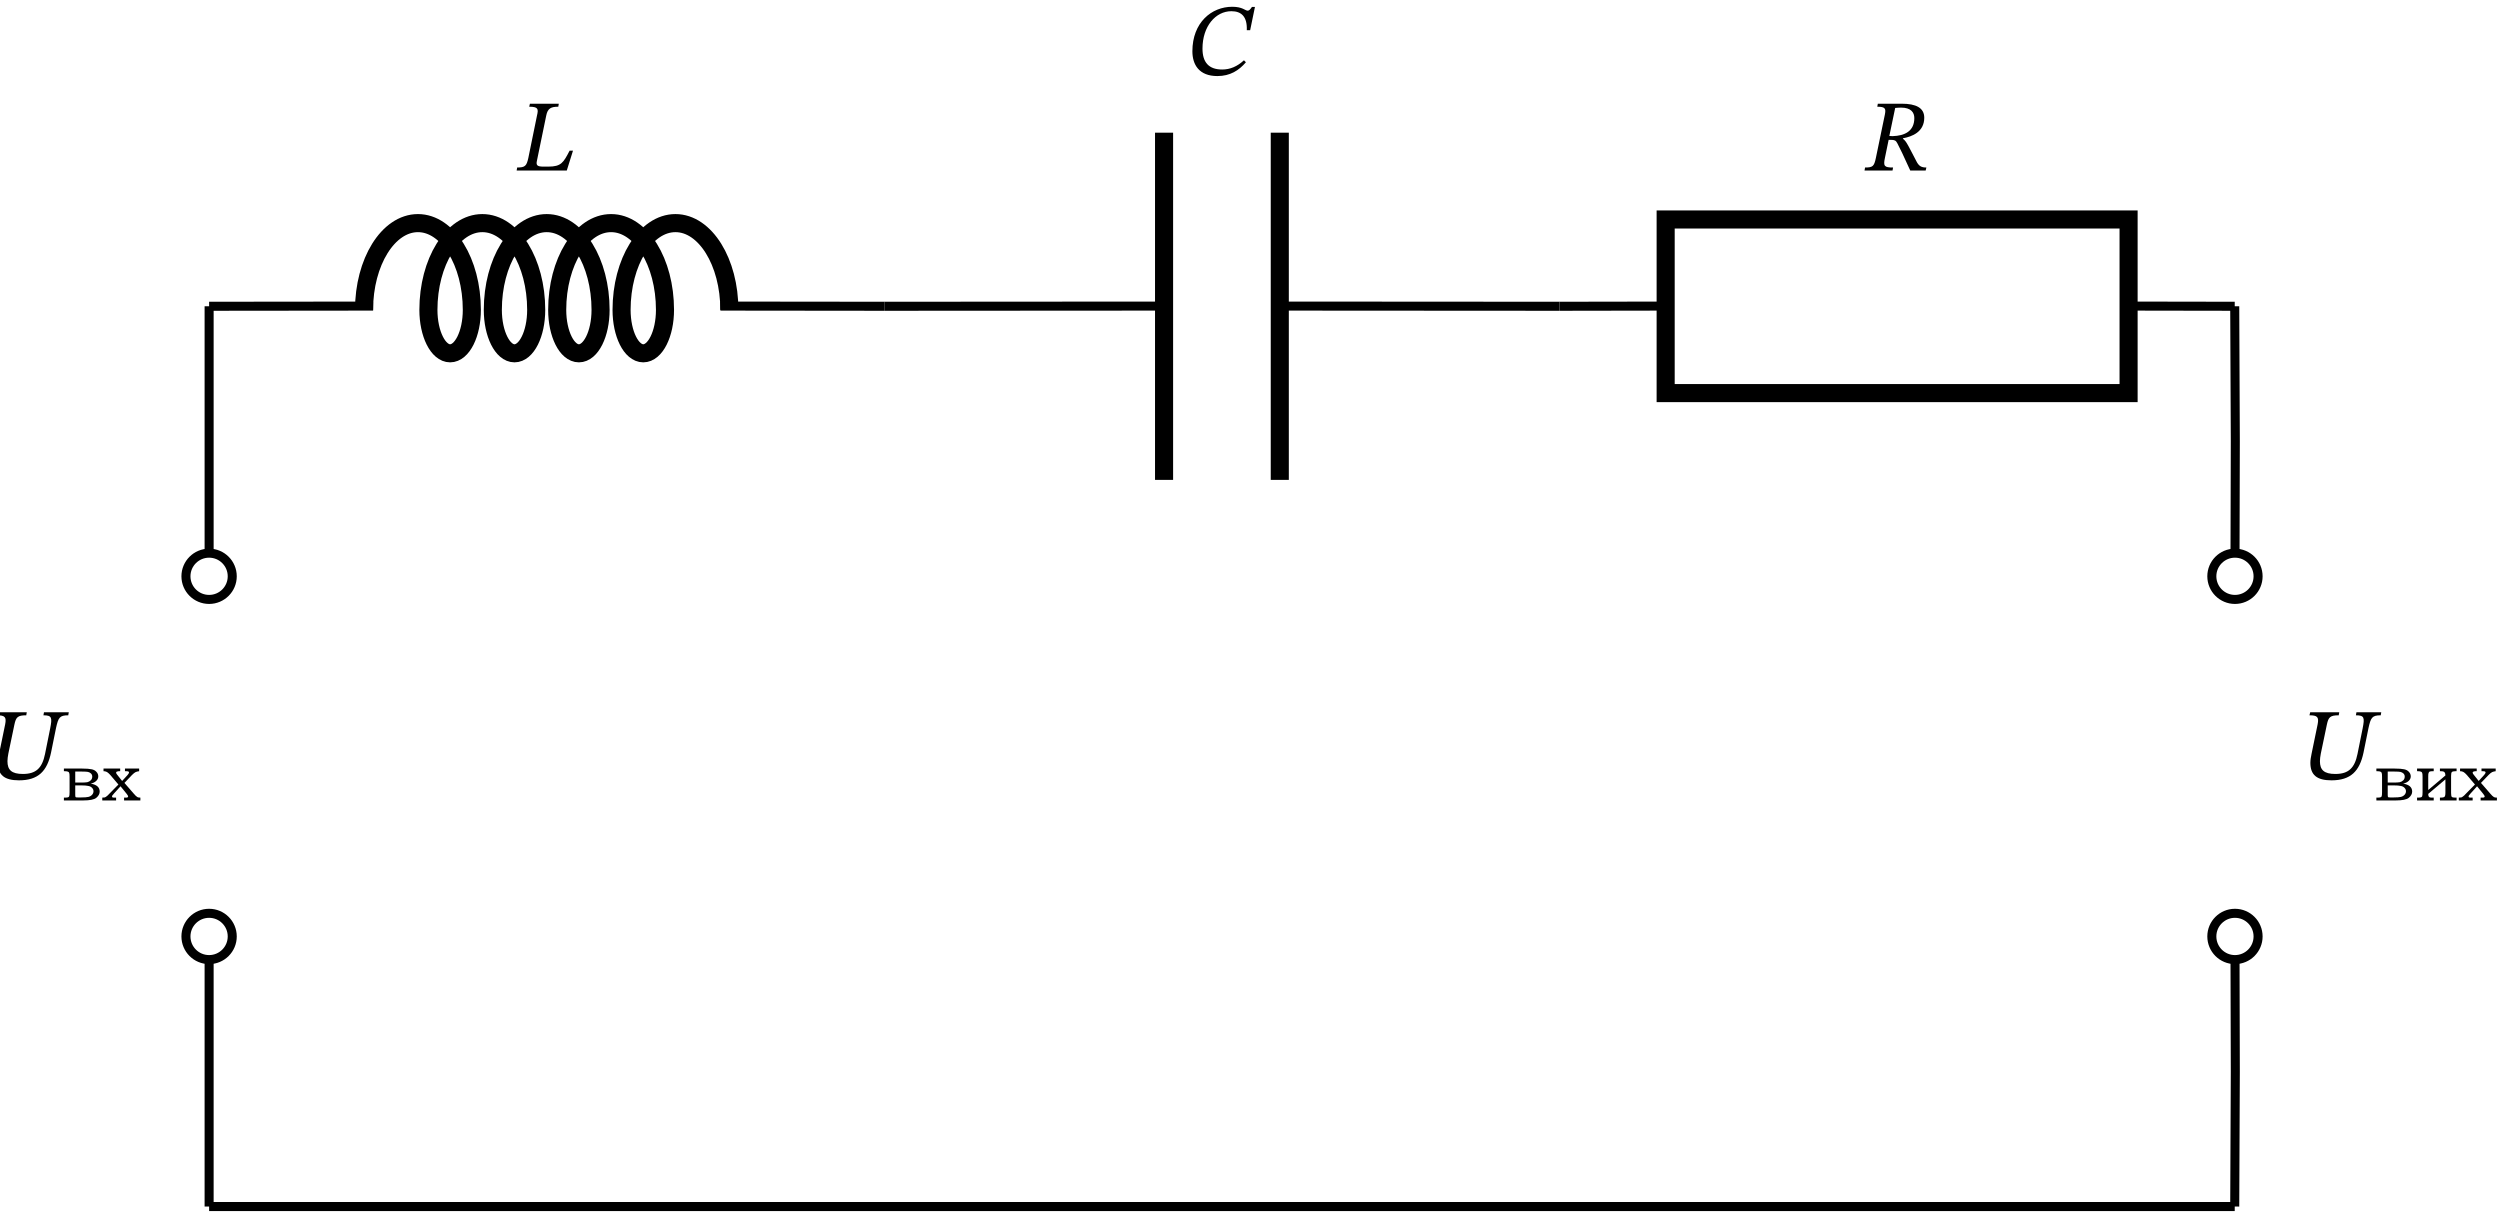
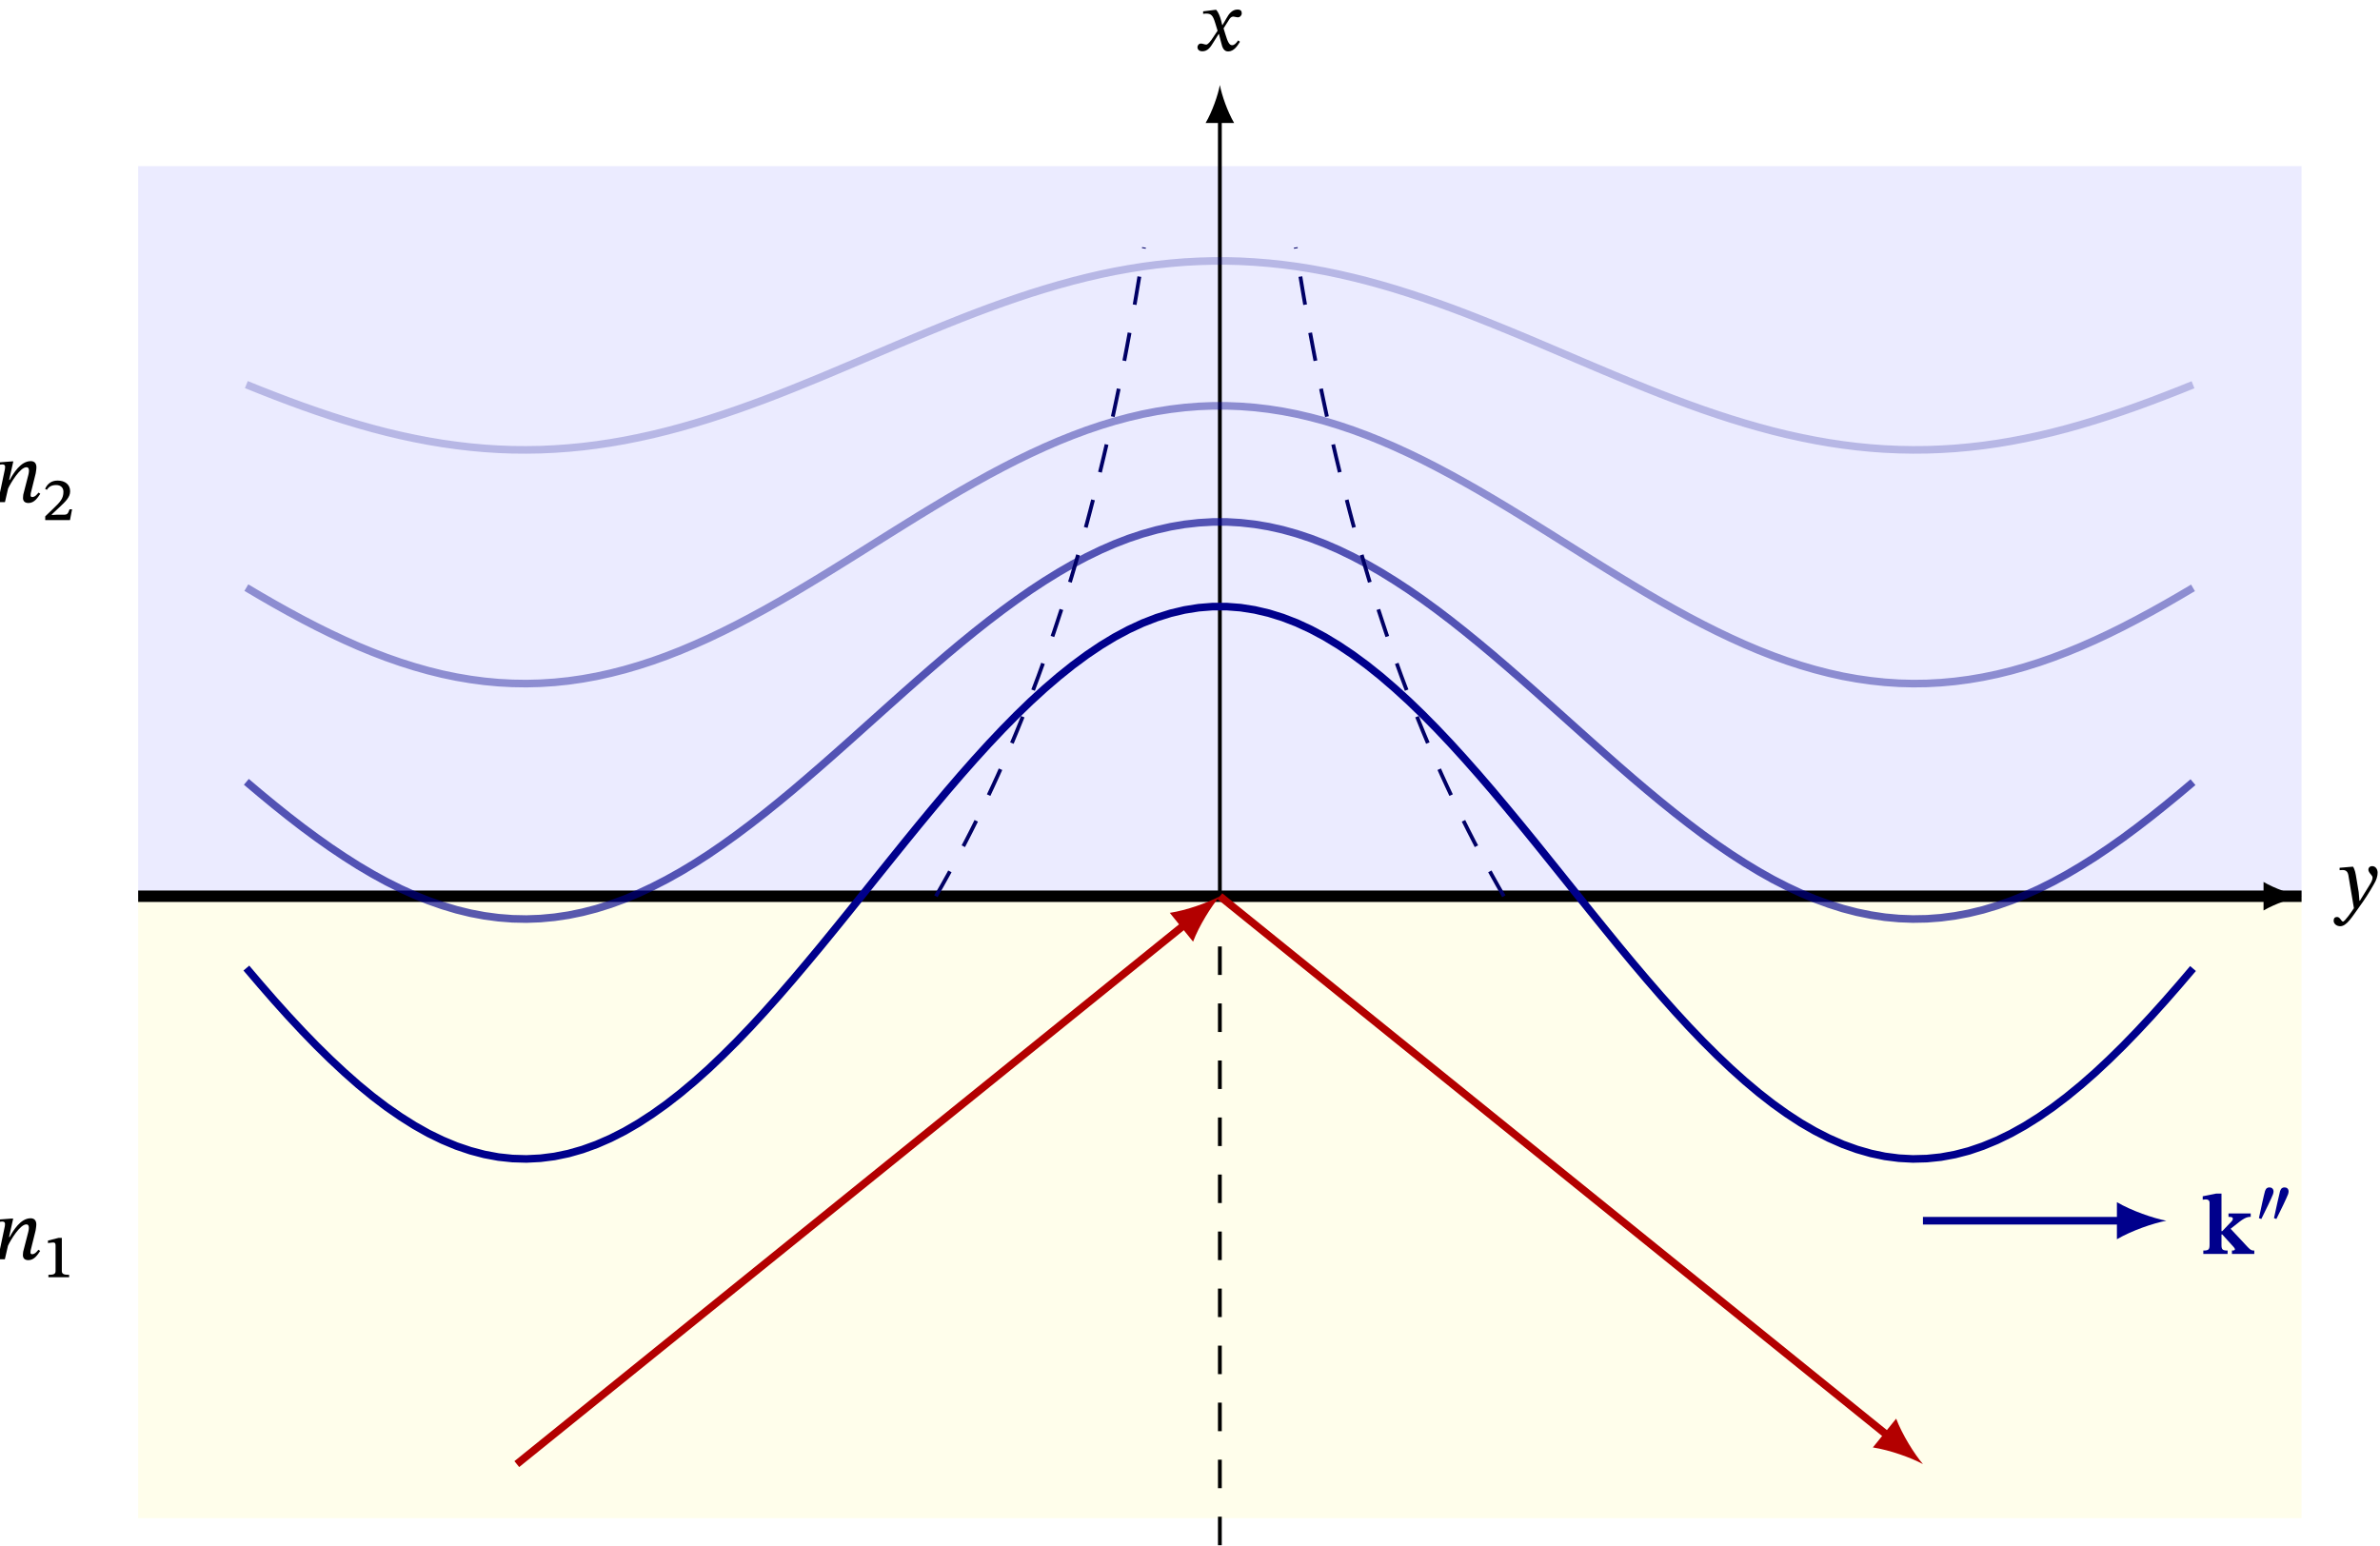
- <svg xmlns="http://www.w3.org/2000/svg" xmlns:xlink="http://www.w3.org/1999/xlink" width="220.428pt" height="107.2pt" viewBox="0 0 220.428 107.2" version="1.2">
+ <svg xmlns="http://www.w3.org/2000/svg" xmlns:xlink="http://www.w3.org/1999/xlink" width="249.48pt" height="161.992pt" viewBox="0 0 249.48 161.992" version="1.2">
  <defs>
    <g>
      <symbol overflow="visible" id="glyph0-0">
        <path style="stroke:none;" d="M 5.344 1.516 L 5.344 -7.047 L 0.094 -7.047 L 0.094 1.516 Z M 4.875 1.047 L 0.547 1.047 L 0.547 -6.578 L 4.875 -6.578 Z M 2.875 -1.531 L 2.875 -1.672 C 2.875 -2.641 4.312 -3.344 4.312 -4.656 C 4.312 -5.594 3.531 -6 2.656 -6 C 1.75 -6 1.125 -5.484 1.125 -4.766 C 1.125 -4.344 1.297 -4.141 1.594 -4.141 C 1.797 -4.141 1.984 -4.25 1.984 -4.531 C 1.984 -4.875 1.797 -4.875 1.797 -5.172 C 1.797 -5.453 2.047 -5.656 2.578 -5.656 C 3.141 -5.656 3.5 -5.344 3.5 -4.641 C 3.5 -3.25 2.516 -2.922 2.516 -1.766 L 2.516 -1.531 Z M 3.203 -0.438 C 3.203 -0.703 3.016 -0.953 2.703 -0.953 C 2.375 -0.953 2.172 -0.719 2.172 -0.438 C 2.172 -0.141 2.344 0.078 2.703 0.078 C 3.016 0.078 3.203 -0.141 3.203 -0.438 Z M 3.203 -0.438 " />
      </symbol>
      <symbol overflow="visible" id="glyph0-1">
-         <path style="stroke:none;" d="M 4.859 -1.75 L 4.562 -1.75 C 4.016 -0.703 3.828 -0.344 2.688 -0.344 L 2.266 -0.344 C 1.734 -0.344 1.594 -0.438 1.672 -0.828 L 2.5 -4.844 C 2.625 -5.484 2.922 -5.625 3.562 -5.625 L 3.609 -5.891 L 1.062 -5.891 L 1 -5.625 C 1.781 -5.625 1.828 -5.438 1.688 -4.859 L 0.922 -1.109 C 0.766 -0.391 0.625 -0.266 -0.062 -0.266 L -0.109 0 L 4.312 0 Z M 4.859 -1.75 " />
+         <path style="stroke:none;" d="M 4.672 -1 C 4.531 -0.828 4.312 -0.531 4.016 -0.531 C 3.891 -0.531 3.844 -0.609 3.844 -0.703 C 3.844 -0.812 3.859 -0.922 3.859 -0.922 L 4.375 -3 C 4.391 -3.125 4.453 -3.422 4.453 -3.656 C 4.453 -3.984 4.312 -4.297 3.859 -4.297 C 2.797 -4.297 2.031 -3 1.656 -2.328 L 1.594 -2.328 L 2.031 -4.266 L 1.844 -4.266 L 0.594 -4.172 L 0.594 -3.922 C 0.594 -3.922 0.766 -3.953 0.891 -3.953 C 1.094 -3.953 1.172 -3.859 1.172 -3.703 C 1.172 -3.562 1.141 -3.406 1.141 -3.406 L 0.422 0 L 1.156 0 L 1.484 -1.422 C 1.766 -2.031 2.75 -3.656 3.406 -3.656 C 3.609 -3.656 3.672 -3.5 3.672 -3.297 C 3.672 -3.109 3.609 -2.859 3.609 -2.859 L 3.078 -0.797 C 3.078 -0.75 3.047 -0.578 3.047 -0.438 C 3.047 -0.172 3.172 0.094 3.625 0.094 C 4.266 0.094 4.625 -0.531 4.859 -0.875 Z M 4.672 -1 " />
      </symbol>
      <symbol overflow="visible" id="glyph0-2">
-         <path style="stroke:none;" d="M 5.078 -1.297 C 4.484 -0.75 3.859 -0.484 3.156 -0.484 C 1.969 -0.484 1.422 -1.125 1.422 -2.328 C 1.422 -4.297 2.578 -5.625 3.969 -5.625 C 4.859 -5.625 5.375 -5.141 5.328 -3.953 L 5.625 -3.953 L 6.047 -6 L 5.781 -6 C 5.641 -5.797 5.547 -5.672 5.406 -5.672 C 5.188 -5.672 4.953 -6.016 4.047 -6.016 C 2.219 -6.016 0.531 -4.625 0.531 -2.094 C 0.531 -0.922 1.109 0.094 2.734 0.094 C 3.859 0.094 4.641 -0.406 5.25 -1.125 Z M 5.078 -1.297 " />
+         <path style="stroke:none;" d="M 2.828 -2.672 L 2.797 -2.672 L 2.688 -3.125 C 2.562 -3.609 2.391 -4.016 2.172 -4.266 L 2.047 -4.266 L 0.797 -4.109 L 0.797 -3.844 C 0.797 -3.844 0.938 -3.875 1.078 -3.875 C 1.672 -3.891 1.828 -3.641 2.062 -2.891 L 2.312 -2.078 L 1.672 -1.125 C 1.312 -0.625 1.156 -0.625 1.125 -0.625 C 0.969 -0.625 0.75 -0.734 0.562 -0.734 C 0.344 -0.734 0.203 -0.531 0.203 -0.359 C 0.203 -0.141 0.344 0.078 0.719 0.078 C 1.266 0.078 1.562 -0.344 1.844 -0.812 L 2.422 -1.734 L 2.453 -1.734 L 2.688 -0.828 C 2.812 -0.25 3 0.094 3.422 0.094 C 4.031 0.094 4.406 -0.516 4.656 -0.922 L 4.469 -1.062 C 4.234 -0.734 4.062 -0.562 3.828 -0.562 C 3.547 -0.562 3.375 -0.891 3.125 -1.719 L 2.938 -2.328 L 3.484 -3.188 C 3.625 -3.438 3.766 -3.562 3.969 -3.562 C 4.078 -3.562 4.281 -3.484 4.438 -3.484 C 4.672 -3.484 4.844 -3.688 4.844 -3.906 C 4.844 -4.156 4.734 -4.297 4.391 -4.297 C 3.859 -4.297 3.5 -3.859 3.266 -3.422 Z M 2.828 -2.672 " />
      </symbol>
      <symbol overflow="visible" id="glyph0-3">
-         <path style="stroke:none;" d="M 5.188 -4.656 C 5.188 -5.531 4.453 -5.891 3.203 -5.891 L 1.094 -5.891 L 1.047 -5.625 C 1.766 -5.625 1.812 -5.453 1.719 -4.953 L 0.922 -1.109 C 0.766 -0.359 0.641 -0.266 -0.031 -0.266 L -0.078 0 L 2.391 0 L 2.438 -0.266 C 1.672 -0.266 1.562 -0.375 1.719 -1.109 L 2.047 -2.703 L 2.25 -2.703 C 2.562 -2.703 2.688 -2.656 2.812 -2.406 C 3.094 -1.859 3.281 -1.484 3.953 0 L 5.312 0 L 5.375 -0.266 C 4.953 -0.266 4.75 -0.375 4.547 -0.719 C 3.812 -2.109 3.625 -2.578 3.312 -2.797 L 3.312 -2.844 C 4.094 -2.984 5.188 -3.391 5.188 -4.656 Z M 2.625 -5.516 C 2.828 -5.531 2.922 -5.547 3.141 -5.547 C 4.031 -5.547 4.312 -5.109 4.312 -4.625 C 4.312 -3.469 3.469 -3.062 2.391 -3.031 L 2.109 -3.047 Z M 2.625 -5.516 " />
+         <path style="stroke:none;" d="M 2.25 -2.922 C 2.141 -3.625 2.078 -3.922 1.891 -4.266 L 1.75 -4.266 L 0.469 -4.156 L 0.469 -3.906 C 0.469 -3.906 0.656 -3.922 0.797 -3.922 C 1.344 -3.922 1.375 -3.484 1.438 -3.078 L 1.969 0.078 C 1.719 0.469 1 1.484 0.828 1.484 C 0.641 1.484 0.531 1 0.203 1 C -0.016 1 -0.156 1.125 -0.156 1.391 C -0.156 1.719 0.156 1.969 0.531 1.969 C 1.219 1.969 1.766 1 2.594 -0.141 C 3.062 -0.781 3.562 -1.547 4.047 -2.406 C 4.344 -2.891 4.453 -3.297 4.453 -3.641 C 4.453 -4.031 4.219 -4.328 3.891 -4.328 C 3.625 -4.328 3.484 -4.156 3.484 -3.969 C 3.484 -3.625 3.922 -3.375 3.922 -3.141 C 3.922 -2.938 3.844 -2.719 3.625 -2.375 L 2.594 -0.703 L 2.547 -0.703 L 2.469 -1.609 Z M 2.25 -2.922 " />
      </symbol>
      <symbol overflow="visible" id="glyph0-4">
-         <path style="stroke:none;" d="M 7.188 -5.891 L 5 -5.891 L 4.953 -5.625 C 5.703 -5.625 5.734 -5.422 5.547 -4.469 L 5.094 -2.219 C 4.844 -0.984 4.312 -0.453 3.141 -0.453 C 2.141 -0.453 1.781 -0.812 1.781 -1.578 C 1.781 -1.75 1.812 -2.016 1.859 -2.25 L 2.391 -4.797 C 2.531 -5.469 2.688 -5.625 3.438 -5.625 L 3.484 -5.891 L 0.922 -5.891 L 0.859 -5.625 C 1.562 -5.625 1.703 -5.469 1.578 -4.828 L 1.047 -2.25 C 0.984 -1.953 0.938 -1.672 0.938 -1.438 C 0.938 -0.375 1.5 0.109 2.797 0.109 C 4.5 0.109 5.281 -0.703 5.625 -2.344 L 6.062 -4.5 C 6.266 -5.422 6.375 -5.625 7.141 -5.625 Z M 7.188 -5.891 " />
+         <path style="stroke:none;" d="M 2.703 0 L 2.703 -0.359 C 2.188 -0.359 2.062 -0.453 2.062 -0.922 L 2.062 -2.047 L 2.141 -2.047 L 3.359 -0.703 C 3.438 -0.609 3.469 -0.531 3.469 -0.5 C 3.469 -0.406 3.422 -0.359 3.156 -0.359 L 3.156 0 L 5.5 0 L 5.5 -0.359 C 5.25 -0.359 5.141 -0.375 4.828 -0.703 L 3.016 -2.641 L 3.375 -2.922 C 4.344 -3.719 4.672 -3.891 5.125 -3.891 L 5.125 -4.25 L 2.797 -4.25 L 2.797 -3.891 C 3.172 -3.891 3.25 -3.828 3.25 -3.688 C 3.25 -3.578 3.188 -3.5 3.125 -3.422 L 2.141 -2.391 L 2.062 -2.391 L 2.062 -6.328 L 1.5 -6.328 L 0.094 -6.047 L 0.094 -5.688 C 0.094 -5.688 0.312 -5.719 0.422 -5.719 C 0.641 -5.719 0.812 -5.625 0.812 -5.359 L 0.812 -0.984 C 0.812 -0.469 0.719 -0.359 0.156 -0.359 L 0.156 0 Z M 2.703 0 " />
      </symbol>
      <symbol overflow="visible" id="glyph1-0">
-         <path style="stroke:none;" d="M 0.75 0 L 0.75 -3.734 L 3.734 -3.734 L 3.734 0 Z M 0.844 -0.094 L 3.641 -0.094 L 3.641 -3.641 L 0.844 -3.641 Z M 0.844 -0.094 " />
+         <path style="stroke:none;" d="M 3.562 1.016 L 3.562 -4.703 L 0.062 -4.703 L 0.062 1.016 Z M 3.25 0.688 L 0.359 0.688 L 0.359 -4.391 L 3.25 -4.391 Z M 1.922 -1.016 L 1.922 -1.109 C 1.922 -1.766 2.875 -2.234 2.875 -3.109 C 2.875 -3.734 2.359 -4 1.766 -4 C 1.172 -4 0.75 -3.656 0.75 -3.172 C 0.75 -2.891 0.875 -2.766 1.062 -2.766 C 1.203 -2.766 1.328 -2.844 1.328 -3.016 C 1.328 -3.25 1.203 -3.25 1.203 -3.453 C 1.203 -3.641 1.359 -3.781 1.719 -3.781 C 2.094 -3.781 2.344 -3.562 2.344 -3.094 C 2.344 -2.172 1.672 -1.953 1.672 -1.172 L 1.672 -1.016 Z M 2.141 -0.281 C 2.141 -0.469 2.016 -0.641 1.812 -0.641 C 1.578 -0.641 1.453 -0.484 1.453 -0.281 C 1.453 -0.094 1.562 0.047 1.797 0.047 C 2.016 0.047 2.141 -0.094 2.141 -0.281 Z M 2.141 -0.281 " />
      </symbol>
      <symbol overflow="visible" id="glyph1-1">
-         <path style="stroke:none;" d="M 0.203 0 L 0.203 -0.25 L 0.281 -0.25 C 0.426 -0.25 0.523 -0.258 0.578 -0.281 C 0.629 -0.301 0.66 -0.332 0.672 -0.375 C 0.691 -0.426 0.703 -0.547 0.703 -0.734 L 0.703 -2.094 C 0.703 -2.27 0.691 -2.379 0.672 -2.422 C 0.66 -2.473 0.629 -2.508 0.578 -2.531 C 0.523 -2.562 0.426 -2.578 0.281 -2.578 L 0.203 -2.578 L 0.203 -2.812 L 1.812 -2.812 C 2.195 -2.812 2.473 -2.789 2.641 -2.75 C 2.816 -2.719 2.957 -2.645 3.062 -2.531 C 3.176 -2.414 3.234 -2.281 3.234 -2.125 C 3.234 -1.969 3.172 -1.832 3.047 -1.719 C 2.922 -1.602 2.758 -1.523 2.562 -1.484 C 3.094 -1.398 3.359 -1.164 3.359 -0.781 C 3.359 -0.582 3.258 -0.398 3.062 -0.234 C 2.875 -0.078 2.488 0 1.906 0 Z M 1.203 -2.547 L 1.203 -1.578 L 1.703 -1.578 C 1.953 -1.578 2.141 -1.586 2.266 -1.609 C 2.391 -1.641 2.492 -1.695 2.578 -1.781 C 2.66 -1.863 2.703 -1.973 2.703 -2.109 C 2.703 -2.211 2.664 -2.301 2.594 -2.375 C 2.52 -2.445 2.43 -2.492 2.328 -2.516 C 2.234 -2.535 2.062 -2.547 1.812 -2.547 Z M 1.203 -1.328 L 1.203 -0.5 C 1.203 -0.395 1.211 -0.328 1.234 -0.297 C 1.254 -0.273 1.316 -0.266 1.422 -0.266 L 1.734 -0.266 C 2.016 -0.266 2.223 -0.281 2.359 -0.312 C 2.492 -0.344 2.602 -0.406 2.688 -0.5 C 2.77 -0.594 2.812 -0.695 2.812 -0.812 C 2.812 -0.926 2.77 -1.023 2.688 -1.109 C 2.602 -1.203 2.488 -1.258 2.344 -1.281 C 2.207 -1.312 2.004 -1.328 1.734 -1.328 Z M 1.203 -1.328 " />
+         <path style="stroke:none;" d="M 3.125 -1.125 L 2.859 -1.125 C 2.703 -0.688 2.641 -0.562 2.266 -0.562 L 1.516 -0.562 L 1 -0.531 L 1 -0.594 L 1.734 -1.281 C 2.438 -1.938 2.922 -2.391 2.922 -3.016 C 2.922 -3.734 2.375 -4.141 1.609 -4.141 C 0.953 -4.141 0.531 -3.797 0.297 -3.266 L 0.484 -3.172 C 0.688 -3.5 0.984 -3.672 1.453 -3.672 C 1.953 -3.672 2.219 -3.375 2.219 -2.969 C 2.219 -2.25 1.891 -1.906 1.141 -1.188 L 0.312 -0.391 L 0.312 0 L 2.906 0 Z M 3.125 -1.125 " />
      </symbol>
      <symbol overflow="visible" id="glyph1-2">
-         <path style="stroke:none;" d="M 0.109 -2.812 L 1.578 -2.812 L 1.578 -2.578 L 1.469 -2.578 C 1.414 -2.578 1.363 -2.566 1.312 -2.547 C 1.281 -2.547 1.254 -2.531 1.234 -2.5 C 1.223 -2.477 1.219 -2.461 1.219 -2.453 C 1.219 -2.398 1.254 -2.332 1.328 -2.25 L 1.75 -1.719 L 2.234 -2.25 C 2.316 -2.344 2.359 -2.414 2.359 -2.469 C 2.359 -2.5 2.344 -2.523 2.312 -2.547 C 2.281 -2.566 2.219 -2.578 2.125 -2.578 L 2 -2.578 L 2 -2.812 L 3.25 -2.812 L 3.25 -2.578 C 3.133 -2.566 3.031 -2.539 2.938 -2.5 C 2.852 -2.457 2.75 -2.375 2.625 -2.25 L 1.953 -1.547 L 2.781 -0.594 L 2.812 -0.562 C 2.895 -0.457 2.988 -0.367 3.094 -0.297 C 3.145 -0.266 3.234 -0.25 3.359 -0.25 L 3.359 0 L 1.922 0 L 1.922 -0.25 L 2.047 -0.25 C 2.141 -0.25 2.195 -0.254 2.219 -0.266 C 2.258 -0.285 2.281 -0.316 2.281 -0.359 C 2.281 -0.398 2.234 -0.477 2.141 -0.594 L 1.609 -1.25 L 1.016 -0.594 L 0.969 -0.531 L 0.938 -0.5 C 0.883 -0.445 0.859 -0.398 0.859 -0.359 C 0.859 -0.316 0.875 -0.285 0.906 -0.266 C 0.938 -0.254 1.004 -0.25 1.109 -0.25 L 1.219 -0.25 L 1.219 0 L 0 0 L 0 -0.25 C 0.094 -0.25 0.164 -0.254 0.219 -0.266 C 0.27 -0.285 0.32 -0.316 0.375 -0.359 C 0.469 -0.43 0.531 -0.488 0.562 -0.531 L 1.422 -1.406 L 0.703 -2.25 C 0.609 -2.352 0.531 -2.426 0.469 -2.469 C 0.414 -2.508 0.363 -2.535 0.312 -2.547 C 0.27 -2.566 0.203 -2.578 0.109 -2.578 Z M 0.109 -2.812 " />
+         <path style="stroke:none;" d="M 2.828 0 L 2.828 -0.25 C 2.266 -0.25 2.062 -0.344 2.062 -0.656 L 2.062 -4.125 L 1.719 -4.125 L 0.609 -3.844 L 0.609 -3.578 C 0.719 -3.594 1.031 -3.641 1.156 -3.641 C 1.359 -3.641 1.406 -3.547 1.406 -3.312 L 1.406 -0.656 C 1.406 -0.359 1.25 -0.25 0.656 -0.25 L 0.656 0 Z M 2.828 0 " />
      </symbol>
      <symbol overflow="visible" id="glyph1-3">
-         <path style="stroke:none;" d="M 0.203 0 L 0.203 -0.25 L 0.281 -0.25 C 0.414 -0.25 0.508 -0.258 0.562 -0.281 C 0.613 -0.301 0.645 -0.332 0.656 -0.375 C 0.676 -0.426 0.688 -0.547 0.688 -0.734 L 0.688 -2.094 C 0.688 -2.27 0.676 -2.379 0.656 -2.422 C 0.645 -2.473 0.613 -2.508 0.562 -2.531 C 0.508 -2.562 0.414 -2.578 0.281 -2.578 L 0.203 -2.578 L 0.203 -2.812 L 1.672 -2.812 L 1.672 -2.578 L 1.594 -2.578 C 1.457 -2.578 1.363 -2.566 1.312 -2.547 C 1.27 -2.523 1.238 -2.484 1.219 -2.422 C 1.195 -2.367 1.188 -2.27 1.188 -2.125 L 1.188 -0.922 L 2.703 -2.203 C 2.703 -2.328 2.676 -2.422 2.625 -2.484 C 2.582 -2.547 2.473 -2.578 2.297 -2.578 L 2.219 -2.578 L 2.219 -2.812 L 3.688 -2.812 L 3.688 -2.578 L 3.578 -2.578 C 3.422 -2.578 3.316 -2.551 3.266 -2.5 C 3.223 -2.445 3.203 -2.332 3.203 -2.156 L 3.203 -0.672 C 3.203 -0.484 3.223 -0.363 3.266 -0.312 C 3.316 -0.27 3.422 -0.25 3.578 -0.25 L 3.688 -0.25 L 3.688 0 L 2.219 0 L 2.219 -0.25 L 2.297 -0.25 C 2.441 -0.25 2.547 -0.27 2.609 -0.312 C 2.672 -0.352 2.703 -0.477 2.703 -0.688 L 2.703 -1.859 L 1.188 -0.578 C 1.188 -0.473 1.203 -0.395 1.234 -0.344 C 1.266 -0.301 1.301 -0.273 1.344 -0.266 C 1.383 -0.254 1.469 -0.25 1.594 -0.25 L 1.672 -0.25 L 1.672 0 Z M 0.203 0 " />
+         <path style="stroke:none;" d="M 0.812 -0.438 C 1.188 -1.172 1.906 -2.672 2.031 -3.016 C 2.062 -3.094 2.094 -3.25 2.094 -3.312 C 2.094 -3.609 1.891 -3.75 1.672 -3.75 C 1.484 -3.75 1.312 -3.688 1.203 -3.375 C 1.094 -3.016 0.719 -1.281 0.562 -0.531 Z M 2.391 -0.438 C 2.766 -1.172 3.484 -2.672 3.609 -3.016 C 3.641 -3.094 3.672 -3.25 3.672 -3.312 C 3.672 -3.609 3.484 -3.75 3.25 -3.75 C 3.062 -3.75 2.891 -3.688 2.781 -3.375 C 2.688 -3.016 2.297 -1.281 2.141 -0.531 Z M 2.391 -0.438 " />
      </symbol>
    </g>
    <clipPath id="clip1">
-       <path d="M 18 105 L 198 105 L 198 106.801 L 18 106.801 Z M 18 105 " />
+       <path d="M 244 90 L 249.219 90 L 249.219 98 L 244 98 Z M 244 90 " />
    </clipPath>
    <clipPath id="clip2">
-       <path d="M 18 82 L 19 82 L 19 106.801 L 18 106.801 Z M 18 82 " />
+       <path d="M 42 85 L 136 85 L 136 161.988 L 42 161.988 Z M 42 85 " />
    </clipPath>
    <clipPath id="clip3">
-       <path d="M 185 71 L 209 71 L 209 106.801 L 185 106.801 Z M 185 71 " />
+       <path d="M 116 82 L 210 82 L 210 161.988 L 116 161.988 Z M 116 82 " />
    </clipPath>
    <clipPath id="clip4">
-       <path d="M 209 67 L 220.141 67 L 220.141 71 L 209 71 Z M 209 67 " />
+       <path d="M 127 98 L 129 98 L 129 161.988 L 127 161.988 Z M 127 98 " />
    </clipPath>
  </defs>
  <g id="surface1">
-     <path style="fill:none;stroke-width:0.797;stroke-linecap:butt;stroke-linejoin:miter;stroke:rgb(0%,0%,0%);stroke-opacity:1;stroke-miterlimit:10;" d="M 0.002 79.38 L 14.462 79.396 M 45.084 79.396 L 59.533 79.38 " transform="matrix(1,0,0,-1,18.436,106.384)" />
-     <path style="fill:none;stroke-width:1.594;stroke-linecap:butt;stroke-linejoin:bevel;stroke:rgb(0%,0%,0%);stroke-opacity:1;stroke-miterlimit:10;" d="M 13.662 79.06 C 13.662 83.286 15.791 86.712 18.416 86.712 C 21.037 86.712 23.166 83.286 23.166 79.06 C 23.166 76.947 22.31 75.232 21.252 75.232 C 20.197 75.232 19.337 76.947 19.337 79.06 C 19.337 83.286 21.466 86.712 24.091 86.712 C 26.716 86.712 28.841 83.286 28.841 79.06 C 28.841 76.947 27.986 75.232 26.927 75.232 C 25.873 75.232 25.017 76.947 25.017 79.06 C 25.017 83.286 27.142 86.712 29.767 86.712 C 32.392 86.712 34.517 83.286 34.517 79.06 C 34.517 76.947 33.662 75.232 32.607 75.232 C 31.548 75.232 30.693 76.947 30.693 79.06 C 30.693 83.286 32.818 86.712 35.443 86.712 C 38.068 86.712 40.197 83.286 40.197 79.06 C 40.197 76.947 39.337 75.232 38.283 75.232 C 37.224 75.232 36.369 76.947 36.369 79.06 C 36.369 83.286 38.494 86.712 41.119 86.712 C 43.744 86.712 45.873 83.286 45.873 79.06 " transform="matrix(1,0,0,-1,18.436,106.384)" />
+     <path style=" stroke:none;fill-rule:nonzero;fill:rgb(92%,92%,100%);fill-opacity:1;" d="M 14.484 93.949 L 14.484 17.414 L 241.258 17.414 L 241.258 93.949 Z M 14.484 93.949 " />
+     <path style=" stroke:none;fill-rule:nonzero;fill:rgb(100%,99.591%,92.001%);fill-opacity:1;" d="M 14.484 159.145 L 14.484 93.949 L 241.258 93.949 L 241.258 159.145 Z M 14.484 159.145 " />
+     <path style="fill:none;stroke-width:1.196;stroke-linecap:butt;stroke-linejoin:miter;stroke:rgb(0%,0%,0%);stroke-opacity:1;stroke-miterlimit:10;" d="M -113.387 -0.001 L 113.387 -0.001 " transform="matrix(1,0,0,-1,127.871,93.948)" />
    <g style="fill:rgb(0%,0%,0%);fill-opacity:1;">
-       <use xlink:href="#glyph0-1" x="45.662" y="15.035" />
-     </g>
-     <path style="fill:none;stroke-width:0.797;stroke-linecap:butt;stroke-linejoin:miter;stroke:rgb(0%,0%,0%);stroke-opacity:1;stroke-miterlimit:10;" d="M 59.533 79.38 L 84.216 79.396 M 94.423 79.396 L 119.068 79.38 " transform="matrix(1,0,0,-1,18.436,106.384)" />
-     <path style="fill:none;stroke-width:1.594;stroke-linecap:butt;stroke-linejoin:miter;stroke:rgb(0%,0%,0%);stroke-opacity:1;stroke-miterlimit:10;" d="M 84.201 94.685 L 84.201 64.072 M 94.404 94.685 L 94.404 64.072 " transform="matrix(1,0,0,-1,18.436,106.384)" />
-     <g style="fill:rgb(0%,0%,0%);fill-opacity:1;">
-       <use xlink:href="#glyph0-2" x="104.603" y="6.613" />
-     </g>
-     <path style="fill:none;stroke-width:0.797;stroke-linecap:butt;stroke-linejoin:miter;stroke:rgb(0%,0%,0%);stroke-opacity:1;stroke-miterlimit:10;" d="M 119.068 79.38 L 128.455 79.396 M 169.283 79.396 L 178.603 79.38 " transform="matrix(1,0,0,-1,18.436,106.384)" />
-     <path style="fill:none;stroke-width:1.594;stroke-linecap:butt;stroke-linejoin:miter;stroke:rgb(0%,0%,0%);stroke-opacity:1;stroke-miterlimit:10;" d="M 128.427 87.032 L 169.244 87.032 L 169.244 71.724 L 128.427 71.724 Z M 128.427 87.032 " transform="matrix(1,0,0,-1,18.436,106.384)" />
-     <g style="fill:rgb(0%,0%,0%);fill-opacity:1;">
-       <use xlink:href="#glyph0-3" x="164.476" y="15.035" />
-     </g>
-     <g clip-path="url(#clip1)" clip-rule="nonzero">
-       <path style="fill:none;stroke-width:0.797;stroke-linecap:butt;stroke-linejoin:miter;stroke:rgb(0%,0%,0%);stroke-opacity:1;stroke-miterlimit:10;" d="M 0.002 0.001 L 178.603 0.001 " transform="matrix(1,0,0,-1,18.436,106.384)" />
-     </g>
-     <path style="fill:none;stroke-width:0.797;stroke-linecap:butt;stroke-linejoin:miter;stroke:rgb(0%,0%,0%);stroke-opacity:1;stroke-miterlimit:10;" d="M 0.002 79.38 L 0.002 67.489 M 0.002 67.489 L 0.002 55.572 " transform="matrix(1,0,0,-1,18.436,106.384)" />
-     <path style="fill-rule:nonzero;fill:rgb(100%,100%,100%);fill-opacity:1;stroke-width:0.797;stroke-linecap:butt;stroke-linejoin:miter;stroke:rgb(0%,0%,0%);stroke-opacity:1;stroke-miterlimit:10;" d="M 2.041 55.572 C 2.041 56.697 1.127 57.611 0.002 57.611 C -1.127 57.611 -2.041 56.697 -2.041 55.572 C -2.041 54.443 -1.127 53.532 0.002 53.532 C 1.127 53.532 2.041 54.443 2.041 55.572 Z M 2.041 55.572 " transform="matrix(1,0,0,-1,18.436,106.384)" />
-     <g clip-path="url(#clip2)" clip-rule="nonzero">
-       <path style="fill:none;stroke-width:0.797;stroke-linecap:butt;stroke-linejoin:miter;stroke:rgb(0%,0%,0%);stroke-opacity:1;stroke-miterlimit:10;" d="M 0.002 0.001 L 0.002 11.911 M 0.002 11.911 L 0.002 23.818 " transform="matrix(1,0,0,-1,18.436,106.384)" />
-     </g>
-     <path style="fill-rule:nonzero;fill:rgb(100%,100%,100%);fill-opacity:1;stroke-width:0.797;stroke-linecap:butt;stroke-linejoin:miter;stroke:rgb(0%,0%,0%);stroke-opacity:1;stroke-miterlimit:10;" d="M 2.041 23.818 C 2.041 24.943 1.127 25.857 0.002 25.857 C -1.127 25.857 -2.041 24.943 -2.041 23.818 C -2.041 22.689 -1.127 21.775 0.002 21.775 C 1.127 21.775 2.041 22.689 2.041 23.818 Z M 2.041 23.818 " transform="matrix(1,0,0,-1,18.436,106.384)" />
-     <g style="fill:rgb(0%,0%,0%);fill-opacity:1;">
-       <use xlink:href="#glyph0-4" x="-1.123" y="68.694" />
+       <use xlink:href="#glyph0-1" x="-0.636" y="52.635" />
    </g>
    <g style="fill:rgb(0%,0%,0%);fill-opacity:1;">
-       <use xlink:href="#glyph1-1" x="5.431" y="70.577" />
-       <use xlink:href="#glyph1-2" x="9.018" y="70.577" />
+       <use xlink:href="#glyph1-1" x="4.43" y="54.517" />
    </g>
-     <path style="fill:none;stroke-width:0.797;stroke-linecap:butt;stroke-linejoin:miter;stroke:rgb(0%,0%,0%);stroke-opacity:1;stroke-miterlimit:10;" d="M 178.603 79.38 L 178.654 67.489 M 178.654 67.489 L 178.623 55.572 " transform="matrix(1,0,0,-1,18.436,106.384)" />
-     <path style="fill-rule:nonzero;fill:rgb(100%,100%,100%);fill-opacity:1;stroke-width:0.797;stroke-linecap:butt;stroke-linejoin:miter;stroke:rgb(0%,0%,0%);stroke-opacity:1;stroke-miterlimit:10;" d="M 180.662 55.572 C 180.662 56.697 179.751 57.611 178.623 57.611 C 177.498 57.611 176.584 56.697 176.584 55.572 C 176.584 54.443 177.498 53.532 178.623 53.532 C 179.751 53.532 180.662 54.443 180.662 55.572 Z M 180.662 55.572 " transform="matrix(1,0,0,-1,18.436,106.384)" />
-     <g clip-path="url(#clip3)" clip-rule="nonzero">
-       <path style="fill:none;stroke-width:0.797;stroke-linecap:butt;stroke-linejoin:miter;stroke:rgb(0%,0%,0%);stroke-opacity:1;stroke-miterlimit:10;" d="M 178.603 0.001 L 178.654 11.911 M 178.654 11.911 L 178.623 23.818 " transform="matrix(1,0,0,-1,18.436,106.384)" />
+     <g style="fill:rgb(0%,0%,0%);fill-opacity:1;">
+       <use xlink:href="#glyph0-1" x="-0.647" y="132.005" />
    </g>
-     <path style="fill-rule:nonzero;fill:rgb(100%,100%,100%);fill-opacity:1;stroke-width:0.797;stroke-linecap:butt;stroke-linejoin:miter;stroke:rgb(0%,0%,0%);stroke-opacity:1;stroke-miterlimit:10;" d="M 180.662 23.818 C 180.662 24.943 179.751 25.857 178.623 25.857 C 177.498 25.857 176.584 24.943 176.584 23.818 C 176.584 22.689 177.498 21.775 178.623 21.775 C 179.751 21.775 180.662 22.689 180.662 23.818 Z M 180.662 23.818 " transform="matrix(1,0,0,-1,18.436,106.384)" />
    <g style="fill:rgb(0%,0%,0%);fill-opacity:1;">
-       <use xlink:href="#glyph0-4" x="202.77" y="68.694" />
+       <use xlink:href="#glyph1-2" x="4.419" y="133.888" />
    </g>
-     <g clip-path="url(#clip4)" clip-rule="nonzero">
+     <path style="fill:none;stroke-width:0.399;stroke-linecap:butt;stroke-linejoin:miter;stroke:rgb(0%,0%,0%);stroke-opacity:1;stroke-miterlimit:10;" d="M 0 -0.001 L 0 81.452 " transform="matrix(1,0,0,-1,127.871,93.948)" />
+     <path style=" stroke:none;fill-rule:nonzero;fill:rgb(0%,0%,0%);fill-opacity:1;" d="M 127.871 8.91 C 127.672 9.973 127.074 11.699 126.375 12.895 L 129.367 12.895 C 128.668 11.699 128.07 9.973 127.871 8.91 " />
+     <g style="fill:rgb(0%,0%,0%);fill-opacity:1;">
+       <use xlink:href="#glyph0-2" x="125.32" y="5.299" />
+     </g>
+     <path style="fill:none;stroke-width:0.399;stroke-linecap:butt;stroke-linejoin:miter;stroke:rgb(0%,0%,0%);stroke-opacity:1;stroke-miterlimit:10;" d="M -107.715 -0.001 L 109.801 -0.001 " transform="matrix(1,0,0,-1,127.871,93.948)" />
+     <path style=" stroke:none;fill-rule:nonzero;fill:rgb(0%,0%,0%);fill-opacity:1;" d="M 241.258 93.949 C 240.195 93.75 238.469 93.152 237.273 92.453 L 237.273 95.441 C 238.469 94.746 240.195 94.148 241.258 93.949 " />
+     <g clip-path="url(#clip1)" clip-rule="nonzero">
      <g style="fill:rgb(0%,0%,0%);fill-opacity:1;">
-         <use xlink:href="#glyph1-1" x="209.325" y="70.577" />
-         <use xlink:href="#glyph1-3" x="212.912" y="70.577" />
-         <use xlink:href="#glyph1-2" x="216.797" y="70.577" />
+         <use xlink:href="#glyph0-3" x="244.777" y="95.123" />
      </g>
    </g>
+     <g clip-path="url(#clip2)" clip-rule="nonzero">
+       <path style="fill:none;stroke-width:0.797;stroke-linecap:butt;stroke-linejoin:miter;stroke:rgb(70%,0%,0%);stroke-opacity:1;stroke-miterlimit:10;" d="M -73.699 -59.529 L -3.629 -2.931 " transform="matrix(1,0,0,-1,127.871,93.948)" />
+     </g>
+     <path style=" stroke:none;fill-rule:nonzero;fill:rgb(70%,0%,0%);fill-opacity:1;" d="M 127.871 93.949 C 126.633 94.613 124.398 95.422 122.621 95.691 L 125.062 98.715 C 125.699 97.031 126.961 95.016 127.871 93.949 " />
+     <g clip-path="url(#clip3)" clip-rule="nonzero">
+       <path style="fill:none;stroke-width:0.797;stroke-linecap:butt;stroke-linejoin:miter;stroke:rgb(70%,0%,0%);stroke-opacity:1;stroke-miterlimit:10;" d="M 0 -0.001 L 70.074 -56.599 " transform="matrix(1,0,0,-1,127.871,93.948)" />
+     </g>
+     <path style=" stroke:none;fill-rule:nonzero;fill:rgb(70%,0%,0%);fill-opacity:1;" d="M 201.57 153.477 C 200.66 152.406 199.402 150.391 198.762 148.711 L 196.32 151.73 C 198.102 152.004 200.336 152.809 201.57 153.477 " />
+     <g clip-path="url(#clip4)" clip-rule="nonzero">
+       <path style="fill:none;stroke-width:0.399;stroke-linecap:butt;stroke-linejoin:miter;stroke:rgb(0%,0%,0%);stroke-opacity:1;stroke-dasharray:2.989,2.989;stroke-miterlimit:10;" d="M 0 -68.032 L 0 -4.251 " transform="matrix(1,0,0,-1,127.871,93.948)" />
+     </g>
+     <path style="fill:none;stroke-width:0.797;stroke-linecap:butt;stroke-linejoin:miter;stroke:rgb(0%,0%,54.999%);stroke-opacity:1;stroke-miterlimit:10;" d="M -102.047 -7.532 L -100.578 -9.255 L -99.113 -10.935 L -97.644 -12.568 L -96.176 -14.142 L -94.707 -15.657 L -93.238 -17.099 L -91.769 -18.47 L -90.305 -19.763 L -88.836 -20.97 L -87.367 -22.087 L -85.898 -23.107 L -84.43 -24.032 L -82.965 -24.857 L -81.496 -25.572 L -80.027 -26.185 L -78.558 -26.681 L -77.09 -27.068 L -75.625 -27.341 L -74.156 -27.497 L -72.687 -27.54 L -71.219 -27.466 L -69.75 -27.279 L -68.281 -26.974 L -66.816 -26.556 L -65.348 -26.025 L -63.879 -25.384 L -62.41 -24.638 L -60.941 -23.786 L -59.476 -22.833 L -58.008 -21.786 L -56.539 -20.642 L -55.07 -19.411 L -53.601 -18.099 L -52.137 -16.704 L -50.668 -15.243 L -49.199 -13.712 L -47.73 -12.118 L -46.262 -10.474 L -44.793 -8.779 L -43.328 -7.044 L -41.859 -5.279 L -40.391 -3.482 L -38.922 -1.669 L -37.453 0.159 L -35.988 1.991 L -34.519 3.819 L -33.051 5.639 L -31.582 7.444 L -30.113 9.221 L -28.648 10.968 L -27.18 12.678 L -25.711 14.343 L -24.242 15.956 L -22.773 17.511 L -21.308 18.999 L -19.84 20.421 L -18.371 21.764 L -16.902 23.026 L -15.434 24.202 L -13.965 25.288 L -12.5 26.276 L -11.031 27.167 L -9.562 27.952 L -8.094 28.632 L -6.625 29.202 L -5.16 29.663 L -3.691 30.011 L -2.223 30.245 L -0.754 30.362 L 0.715 30.362 L 2.18 30.249 L 3.649 30.018 L 5.117 29.675 L 6.586 29.218 L 8.055 28.651 L 9.524 27.971 L 10.988 27.19 L 12.457 26.3 L 13.926 25.315 L 15.395 24.233 L 16.863 23.061 L 18.328 21.8 L 19.797 20.46 L 21.266 19.042 L 22.734 17.553 L 24.203 15.999 L 25.668 14.389 L 27.137 12.725 L 28.606 11.018 L 30.074 9.268 L 31.543 7.491 L 33.012 5.69 L 34.477 3.87 L 35.945 2.042 L 37.414 0.21 L 38.883 -1.618 L 40.352 -3.431 L 41.816 -5.228 L 43.285 -6.997 L 44.754 -8.732 L 46.223 -10.427 L 47.691 -12.075 L 49.156 -13.669 L 50.625 -15.2 L 52.094 -16.665 L 53.563 -18.06 L 55.031 -19.376 L 56.5 -20.611 L 57.965 -21.755 L 59.434 -22.806 L 60.902 -23.763 L 62.371 -24.614 L 63.84 -25.364 L 65.305 -26.009 L 66.774 -26.54 L 68.242 -26.962 L 69.711 -27.271 L 71.18 -27.462 L 72.645 -27.54 L 74.113 -27.501 L 75.582 -27.349 L 77.051 -27.079 L 78.52 -26.697 L 79.988 -26.197 L 81.453 -25.591 L 82.922 -24.876 L 84.391 -24.056 L 85.859 -23.134 L 87.328 -22.114 L 88.793 -21.001 L 90.262 -19.798 L 91.731 -18.509 L 93.199 -17.138 L 94.668 -15.697 L 96.133 -14.185 L 97.602 -12.611 L 99.07 -10.982 L 100.539 -9.302 L 102.008 -7.579 " transform="matrix(1,0,0,-1,127.871,93.948)" />
+     <path style="fill:none;stroke-width:0.797;stroke-linecap:butt;stroke-linejoin:miter;stroke:rgb(0%,0%,54.999%);stroke-opacity:0.65;stroke-miterlimit:10;" d="M -102.047 11.991 L -100.578 10.753 L -99.113 9.546 L -97.644 8.37 L -96.176 7.237 L -94.707 6.151 L -93.238 5.112 L -91.769 4.128 L -90.305 3.198 L -88.836 2.331 L -87.367 1.526 L -85.898 0.792 L -84.43 0.128 L -82.965 -0.462 L -81.496 -0.978 L -80.027 -1.419 L -78.558 -1.779 L -77.09 -2.056 L -75.625 -2.251 L -74.156 -2.365 L -72.687 -2.396 L -71.219 -2.341 L -69.75 -2.204 L -68.281 -1.986 L -66.816 -1.685 L -65.348 -1.306 L -63.879 -0.845 L -62.41 -0.306 L -60.941 0.303 L -59.476 0.991 L -58.008 1.745 L -56.539 2.565 L -55.07 3.448 L -53.601 4.393 L -52.137 5.393 L -50.668 6.448 L -49.199 7.55 L -47.73 8.694 L -46.262 9.878 L -44.793 11.093 L -43.328 12.343 L -41.859 13.612 L -40.391 14.901 L -38.922 16.206 L -37.453 17.522 L -35.988 18.835 L -34.519 20.151 L -33.051 21.46 L -31.582 22.757 L -30.113 24.034 L -28.648 25.292 L -27.18 26.522 L -25.711 27.718 L -24.242 28.878 L -22.773 29.995 L -21.308 31.065 L -19.84 32.089 L -18.371 33.053 L -16.902 33.96 L -15.434 34.807 L -13.965 35.585 L -12.5 36.296 L -11.031 36.936 L -9.562 37.503 L -8.094 37.991 L -6.625 38.401 L -5.16 38.733 L -3.691 38.983 L -2.223 39.147 L -0.754 39.233 L 0.715 39.237 L 2.18 39.151 L 3.649 38.987 L 5.117 38.741 L 6.586 38.413 L 8.055 38.003 L 9.524 37.514 L 10.988 36.952 L 12.457 36.315 L 13.926 35.604 L 15.395 34.827 L 16.863 33.983 L 18.328 33.077 L 19.797 32.116 L 21.266 31.096 L 22.734 30.026 L 24.203 28.909 L 25.668 27.749 L 27.137 26.553 L 28.606 25.327 L 30.074 24.069 L 31.543 22.792 L 33.012 21.495 L 34.477 20.186 L 35.945 18.874 L 37.414 17.557 L 38.883 16.245 L 40.352 14.94 L 41.816 13.647 L 43.285 12.374 L 44.754 11.128 L 46.223 9.909 L 47.691 8.725 L 49.156 7.581 L 50.625 6.475 L 52.094 5.425 L 53.563 4.421 L 55.031 3.475 L 56.5 2.589 L 57.965 1.764 L 59.434 1.01 L 60.902 0.323 L 62.371 -0.29 L 63.84 -0.829 L 65.305 -1.294 L 66.774 -1.677 L 68.242 -1.978 L 69.711 -2.2 L 71.18 -2.337 L 72.645 -2.392 L 74.113 -2.365 L 75.582 -2.255 L 77.051 -2.06 L 78.52 -1.786 L 79.988 -1.431 L 81.453 -0.993 L 82.922 -0.478 L 84.391 0.112 L 85.859 0.772 L 87.328 1.507 L 88.793 2.307 L 90.262 3.175 L 91.731 4.1 L 93.199 5.085 L 94.668 6.12 L 96.133 7.206 L 97.602 8.339 L 99.07 9.511 L 100.539 10.718 L 102.008 11.956 " transform="matrix(1,0,0,-1,127.871,93.948)" />
+     <path style="fill:none;stroke-width:0.797;stroke-linecap:butt;stroke-linejoin:miter;stroke:rgb(0%,0%,54.999%);stroke-opacity:0.4;stroke-miterlimit:10;" d="M -102.047 32.35 L -100.578 31.483 L -99.113 30.639 L -97.644 29.819 L -96.176 29.026 L -94.707 28.264 L -93.238 27.538 L -91.769 26.85 L -90.305 26.198 L -88.836 25.593 L -87.367 25.03 L -85.898 24.518 L -84.43 24.053 L -82.965 23.639 L -81.496 23.276 L -80.027 22.971 L -78.558 22.721 L -77.09 22.526 L -75.625 22.389 L -74.156 22.311 L -72.687 22.288 L -71.219 22.327 L -69.75 22.421 L -68.281 22.573 L -66.816 22.784 L -65.348 23.05 L -63.879 23.374 L -62.41 23.749 L -60.941 24.178 L -59.476 24.655 L -58.008 25.182 L -56.539 25.757 L -55.07 26.378 L -53.601 27.038 L -52.137 27.737 L -50.668 28.471 L -49.199 29.245 L -47.73 30.042 L -46.262 30.87 L -44.793 31.721 L -43.328 32.596 L -41.859 33.483 L -40.391 34.386 L -38.922 35.3 L -37.453 36.218 L -35.988 37.139 L -34.519 38.057 L -33.051 38.971 L -31.582 39.882 L -30.113 40.776 L -28.648 41.655 L -27.18 42.514 L -25.711 43.35 L -24.242 44.163 L -22.773 44.944 L -21.308 45.694 L -19.84 46.405 L -18.371 47.081 L -16.902 47.718 L -15.434 48.307 L -13.965 48.854 L -12.5 49.35 L -11.031 49.8 L -9.562 50.194 L -8.094 50.538 L -6.625 50.823 L -5.16 51.053 L -3.691 51.229 L -2.223 51.346 L -0.754 51.405 L 0.715 51.405 L 2.18 51.346 L 3.649 51.233 L 5.117 51.061 L 6.586 50.831 L 8.055 50.546 L 9.524 50.202 L 10.988 49.811 L 12.457 49.362 L 13.926 48.866 L 15.395 48.323 L 16.863 47.733 L 18.328 47.1 L 19.797 46.425 L 21.266 45.714 L 22.734 44.964 L 24.203 44.182 L 25.668 43.374 L 27.137 42.538 L 28.606 41.678 L 30.074 40.8 L 31.543 39.905 L 33.012 38.999 L 34.477 38.085 L 35.945 37.163 L 37.414 36.245 L 38.883 35.323 L 40.352 34.413 L 41.816 33.511 L 43.285 32.62 L 44.754 31.745 L 46.223 30.893 L 47.691 30.065 L 49.156 29.264 L 50.625 28.495 L 52.094 27.757 L 53.563 27.057 L 55.031 26.393 L 56.5 25.772 L 57.965 25.198 L 59.434 24.671 L 60.902 24.19 L 62.371 23.761 L 63.84 23.382 L 65.305 23.057 L 66.774 22.792 L 68.242 22.581 L 69.711 22.425 L 71.18 22.327 L 72.645 22.288 L 74.113 22.307 L 75.582 22.386 L 77.051 22.522 L 78.52 22.714 L 79.988 22.964 L 81.453 23.268 L 82.922 23.628 L 84.391 24.042 L 85.859 24.503 L 87.328 25.018 L 88.793 25.577 L 90.262 26.182 L 91.731 26.831 L 93.199 27.518 L 94.668 28.245 L 96.133 29.007 L 97.602 29.796 L 99.07 30.616 L 100.539 31.46 L 102.008 32.327 " transform="matrix(1,0,0,-1,127.871,93.948)" />
+     <path style="fill:none;stroke-width:0.797;stroke-linecap:butt;stroke-linejoin:miter;stroke:rgb(0%,0%,54.999%);stroke-opacity:0.22;stroke-miterlimit:10;" d="M -102.047 53.632 L -100.578 53.042 L -99.113 52.468 L -97.644 51.909 L -96.176 51.37 L -94.707 50.854 L -93.238 50.358 L -91.769 49.889 L -90.305 49.448 L -88.836 49.034 L -87.367 48.651 L -85.898 48.303 L -84.43 47.987 L -82.965 47.706 L -81.496 47.46 L -80.027 47.253 L -78.558 47.081 L -77.09 46.948 L -75.625 46.854 L -74.156 46.8 L -72.687 46.788 L -71.219 46.811 L -69.75 46.878 L -68.281 46.983 L -66.816 47.124 L -65.348 47.307 L -63.879 47.526 L -62.41 47.78 L -60.941 48.073 L -59.476 48.397 L -58.008 48.757 L -56.539 49.147 L -55.07 49.569 L -53.601 50.018 L -52.137 50.495 L -50.668 50.995 L -49.199 51.518 L -47.73 52.061 L -46.262 52.624 L -44.793 53.206 L -43.328 53.8 L -41.859 54.401 L -40.391 55.018 L -38.922 55.639 L -37.453 56.264 L -35.988 56.889 L -34.519 57.514 L -33.051 58.136 L -31.582 58.753 L -30.113 59.362 L -28.648 59.96 L -27.18 60.546 L -25.711 61.116 L -24.242 61.667 L -22.773 62.198 L -21.308 62.706 L -19.84 63.194 L -18.371 63.651 L -16.902 64.085 L -15.434 64.487 L -13.965 64.858 L -12.5 65.198 L -11.031 65.503 L -9.562 65.768 L -8.094 66.003 L -6.625 66.198 L -5.16 66.354 L -3.691 66.475 L -2.223 66.553 L -0.754 66.593 L 0.715 66.596 L 2.18 66.557 L 3.649 66.475 L 5.117 66.358 L 6.586 66.202 L 8.055 66.01 L 9.524 65.776 L 10.988 65.51 L 12.457 65.206 L 13.926 64.866 L 15.395 64.499 L 16.863 64.096 L 18.328 63.667 L 19.797 63.206 L 21.266 62.721 L 22.734 62.214 L 24.203 61.682 L 25.668 61.132 L 27.137 60.561 L 28.606 59.975 L 30.074 59.378 L 31.543 58.772 L 33.012 58.155 L 34.477 57.53 L 38.883 55.655 L 40.352 55.034 L 41.816 54.421 L 43.285 53.815 L 44.754 53.221 L 46.223 52.639 L 47.691 52.077 L 49.156 51.534 L 50.625 51.007 L 52.094 50.507 L 53.563 50.03 L 55.031 49.581 L 56.5 49.159 L 57.965 48.764 L 59.434 48.405 L 60.902 48.081 L 62.371 47.788 L 63.84 47.53 L 65.305 47.311 L 66.774 47.128 L 68.242 46.983 L 69.711 46.878 L 71.18 46.815 L 72.645 46.788 L 74.113 46.8 L 75.582 46.854 L 77.051 46.944 L 78.52 47.077 L 79.988 47.245 L 81.453 47.452 L 82.922 47.698 L 84.391 47.979 L 85.859 48.292 L 87.328 48.643 L 88.793 49.022 L 90.262 49.436 L 91.731 49.878 L 93.199 50.346 L 94.668 50.839 L 96.133 51.354 L 97.602 51.893 L 99.07 52.452 L 100.539 53.026 L 102.008 53.616 " transform="matrix(1,0,0,-1,127.871,93.948)" />
+     <path style="fill:none;stroke-width:0.797;stroke-linecap:butt;stroke-linejoin:miter;stroke:rgb(0%,0%,54.999%);stroke-opacity:1;stroke-miterlimit:10;" d="M 73.699 -34.017 L 94.551 -34.017 " transform="matrix(1,0,0,-1,127.871,93.948)" />
+     <path style=" stroke:none;fill-rule:nonzero;fill:rgb(0%,0%,54.999%);fill-opacity:1;" d="M 227.082 127.965 C 225.703 127.703 223.457 126.926 221.902 126.02 L 221.902 129.906 C 223.457 129 225.703 128.223 227.082 127.965 " />
+     <g style="fill:rgb(0%,0%,54.999%);fill-opacity:1;">
+       <use xlink:href="#glyph0-4" x="230.803" y="131.449" />
+     </g>
+     <g style="fill:rgb(0%,0%,54.999%);fill-opacity:1;">
+       <use xlink:href="#glyph1-3" x="236.227" y="128.221" />
+     </g>
+     <path style="fill:none;stroke-width:0.399;stroke-linecap:butt;stroke-linejoin:miter;stroke:rgb(0%,0%,39.999%);stroke-opacity:1;stroke-dasharray:2.989,2.989;stroke-miterlimit:10;" d="M 29.766 -0.001 L 29.109 1.151 L 28.465 2.303 L 27.84 3.46 L 27.223 4.612 L 26.621 5.764 L 26.031 6.917 L 25.457 8.069 L 24.891 9.221 L 24.344 10.374 L 23.805 11.526 L 23.277 12.678 L 22.762 13.831 L 22.258 14.983 L 21.766 16.139 L 21.285 17.292 L 20.817 18.444 L 20.356 19.596 L 19.902 20.749 L 19.465 21.901 L 19.031 23.053 L 18.613 24.206 L 18.203 25.358 L 17.797 26.511 L 17.402 27.663 L 17.02 28.819 L 16.641 29.971 L 16.274 31.124 L 15.914 32.276 L 15.563 33.428 L 15.219 34.581 L 14.883 35.733 L 14.551 36.886 L 14.231 38.038 L 13.914 39.19 L 13.609 40.343 L 13.309 41.499 L 13.012 42.651 L 12.723 43.803 L 12.168 46.108 L 11.899 47.261 L 11.633 48.413 L 11.379 49.565 L 11.129 50.718 L 10.883 51.87 L 10.641 53.022 L 10.406 54.178 L 10.176 55.331 L 9.949 56.483 L 9.731 57.636 L 9.516 58.788 L 9.305 59.94 L 9.098 61.093 L 8.895 62.245 L 8.699 63.397 L 8.316 65.702 L 8.137 66.858 L 7.953 68.01 " transform="matrix(1,0,0,-1,127.871,93.948)" />
+     <path style="fill:none;stroke-width:0.399;stroke-linecap:butt;stroke-linejoin:miter;stroke:rgb(0%,0%,39.999%);stroke-opacity:1;stroke-dasharray:2.989,2.989;stroke-miterlimit:10;" d="M -29.766 -0.001 L -29.109 1.151 L -28.465 2.303 L -27.84 3.46 L -27.223 4.612 L -26.621 5.764 L -26.031 6.917 L -25.457 8.069 L -24.891 9.221 L -24.344 10.374 L -23.805 11.526 L -23.277 12.678 L -22.762 13.831 L -22.258 14.983 L -21.766 16.139 L -21.285 17.292 L -20.816 18.444 L -20.355 19.596 L -19.906 20.749 L -19.465 21.901 L -19.031 23.053 L -18.613 24.206 L -18.203 25.358 L -17.797 26.511 L -17.402 27.663 L -17.019 28.819 L -16.641 29.971 L -15.914 32.276 L -15.562 33.428 L -15.219 34.581 L -14.883 35.733 L -14.551 36.886 L -14.23 38.038 L -13.914 39.19 L -13.609 40.343 L -13.309 41.499 L -13.012 42.651 L -12.723 43.803 L -12.168 46.108 L -11.898 47.261 L -11.633 48.413 L -11.379 49.565 L -11.129 50.718 L -10.883 51.87 L -10.641 53.022 L -10.406 54.178 L -10.176 55.331 L -9.949 56.483 L -9.73 57.636 L -9.516 58.788 L -9.305 59.94 L -9.098 61.093 L -8.894 62.245 L -8.699 63.397 L -8.316 65.702 L -8.137 66.858 L -7.953 68.01 " transform="matrix(1,0,0,-1,127.871,93.948)" />
  </g>
</svg>
